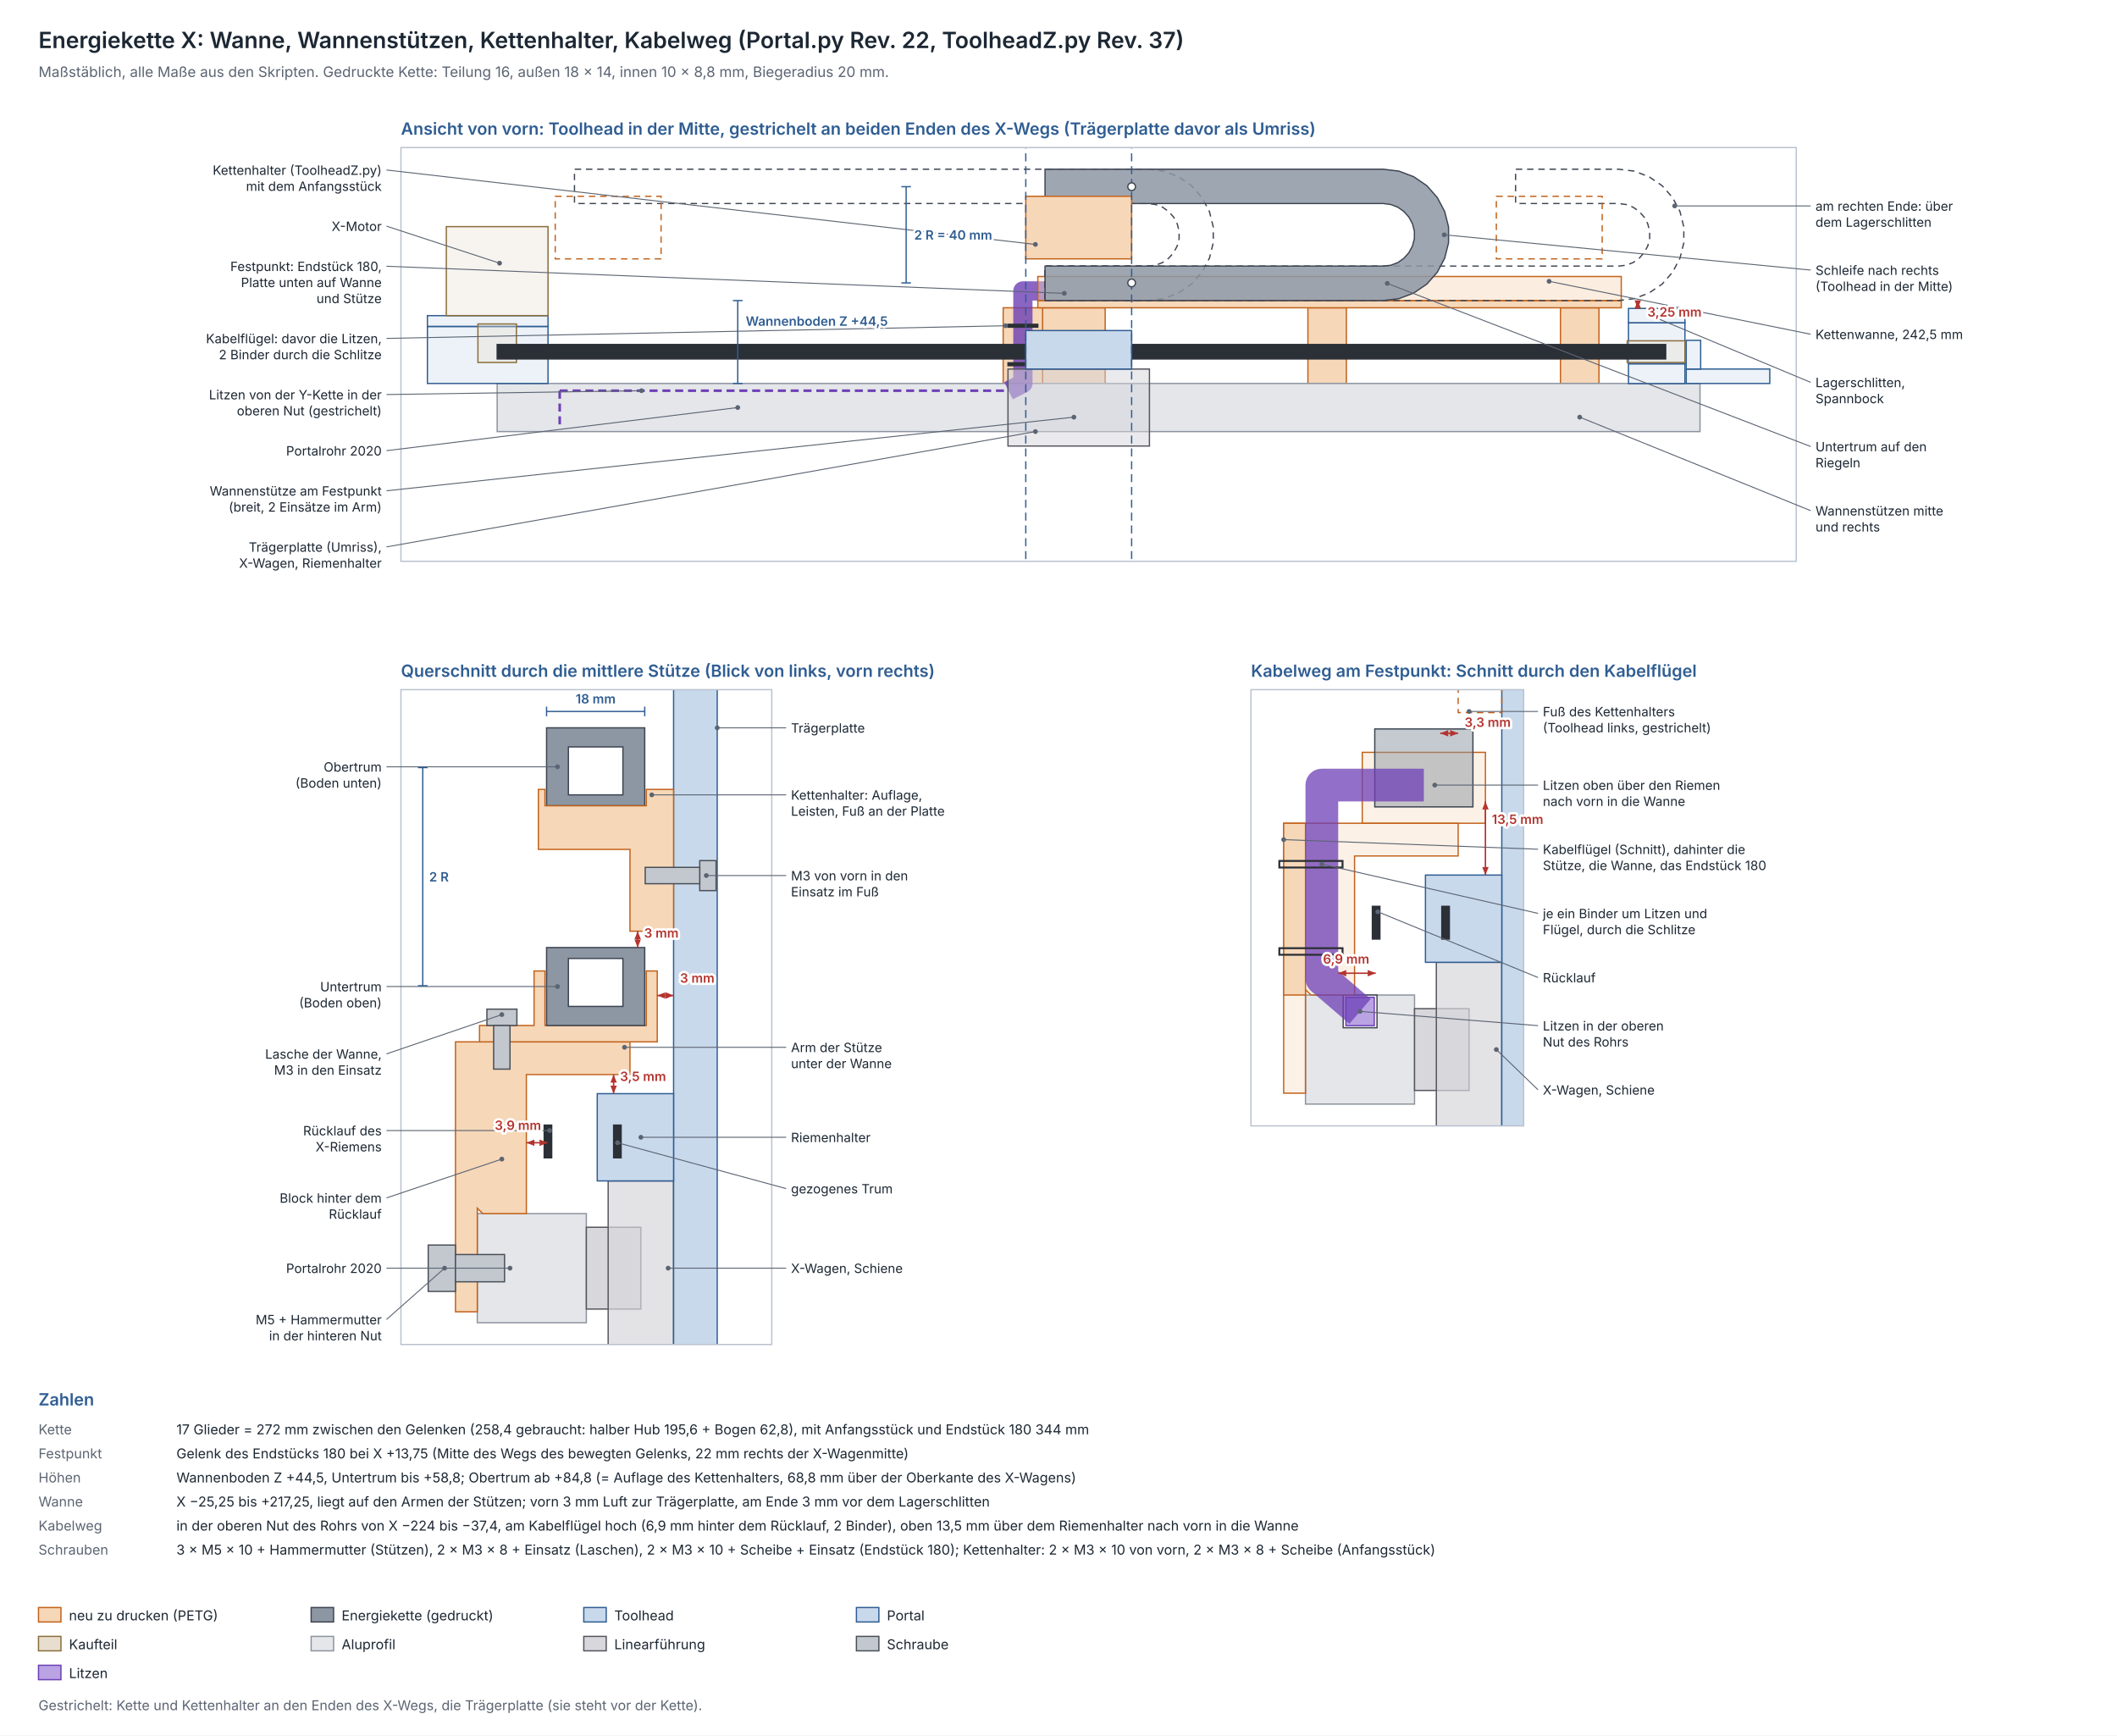
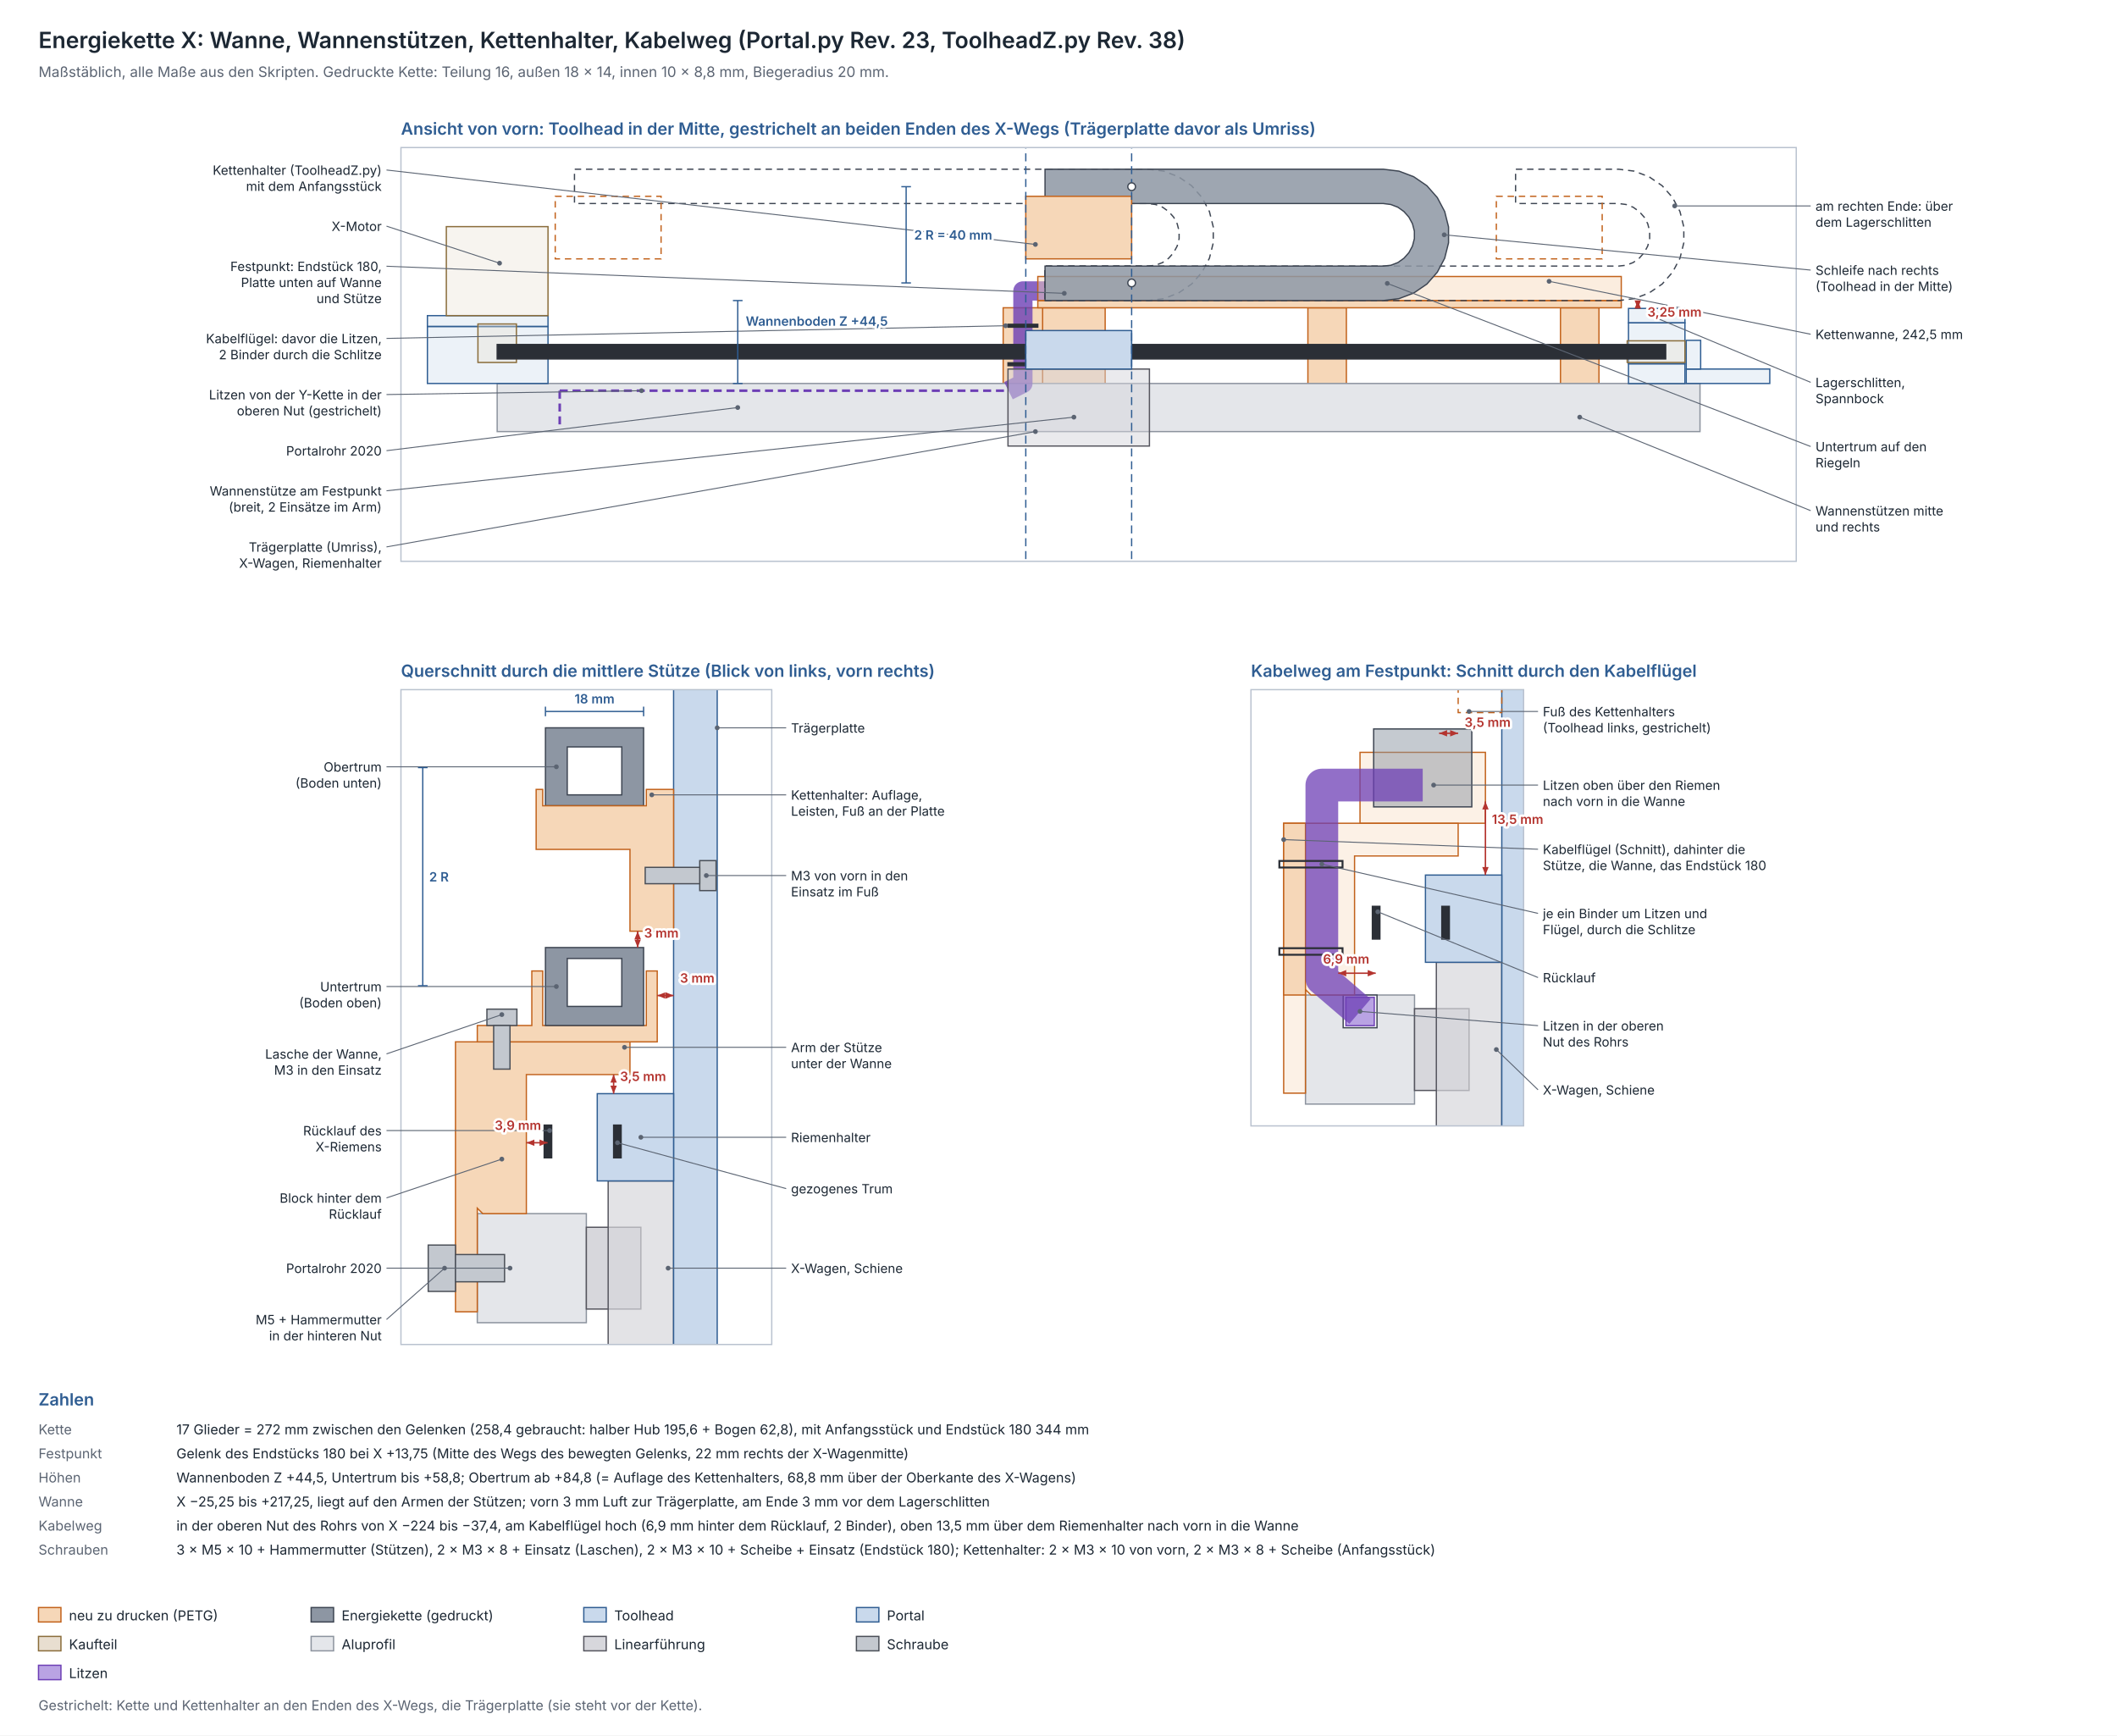
<svg xmlns="http://www.w3.org/2000/svg" width="1320" height="1082" viewBox="0 0 1320 1082" font-family="Inter, Helvetica, Arial, sans-serif">
  <rect width="100%" height="100%" fill="#ffffff" />
-   <text x="24.0" y="30.0" font-size="14" fill="#1c2733" text-anchor="start" font-weight="600">Energiekette X: Wanne, Wannenstützen, Kettenhalter, Kabelweg (Portal.py Rev. 22, ToolheadZ.py Rev. 37)</text>
+   <text x="24.0" y="30.0" font-size="14" fill="#1c2733" text-anchor="start" font-weight="600">Energiekette X: Wanne, Wannenstützen, Kettenhalter, Kabelweg (Portal.py Rev. 23, ToolheadZ.py Rev. 38)</text>
  <text x="24.0" y="48.0" font-size="9" fill="#5b6472" text-anchor="start">Maßstäblich, alle Maße aus den Skripten. Gedruckte Kette: Teilung 16, außen 18 × 14, innen 10 × 8,8 mm, Biegeradius 20 mm.</text>
  <clipPath id="vorn">
    <rect x="250.0" y="92.0" width="870.0" height="258.0" />
  </clipPath>
  <g clip-path="url(#vorn)">
    <rect x="650.1" y="191.9" width="39.0" height="74.2" fill="#f6d7b8" stroke="#c2621b" stroke-width="0.8" />
    <rect x="815.5" y="191.9" width="24.0" height="74.2" fill="#f6d7b8" stroke="#c2621b" stroke-width="0.8" />
    <rect x="973.0" y="191.9" width="24.0" height="74.2" fill="#f6d7b8" stroke="#c2621b" stroke-width="0.8" />
    <rect x="625.5" y="191.9" width="24.6" height="47.2" fill="#f6d7b8" stroke="#c2621b" stroke-width="0.8" />
    <rect x="310.0" y="239.1" width="750.0" height="30.0" fill="#e4e6ea" stroke="#8c939e" stroke-width="0.8" />
    <rect x="266.5" y="203.5" width="75.2" height="35.6" fill="#c9d9ec" stroke="#2f5d92" stroke-width="0.8" fill-opacity="0.35" />
    <rect x="266.5" y="196.8" width="75.2" height="6.8" fill="#c9d9ec" stroke="#2f5d92" stroke-width="0.8" fill-opacity="0.35" />
    <rect x="1051.4" y="230.1" width="52.1" height="9.0" fill="#c9d9ec" stroke="#2f5d92" stroke-width="0.8" fill-opacity="0.35" />
    <rect x="1051.4" y="212.2" width="9.0" height="17.9" fill="#c9d9ec" stroke="#2f5d92" stroke-width="0.8" fill-opacity="0.35" />
    <rect x="1015.4" y="226.8" width="35.2" height="12.4" fill="#c9d9ec" stroke="#2f5d92" stroke-width="0.8" fill-opacity="0.35" />
    <rect x="1015.4" y="201.3" width="35.2" height="25.5" fill="#c9d9ec" stroke="#2f5d92" stroke-width="0.8" fill-opacity="0.35" />
    <rect x="1015.4" y="192.3" width="35.2" height="9.0" fill="#c9d9ec" stroke="#2f5d92" stroke-width="0.8" fill-opacity="0.35" />
    <rect x="278.3" y="141.3" width="63.4" height="55.5" fill="#e8ded0" stroke="#8a6d3b" stroke-width="0.8" fill-opacity="0.35" />
    <rect x="298.0" y="202.0" width="24.0" height="24.0" fill="#e8ded0" stroke="#8a6d3b" stroke-width="0.8" fill-opacity="0.35" />
    <rect x="1014.6" y="212.5" width="36.0" height="13.5" fill="#e8ded0" stroke="#8a6d3b" stroke-width="0.8" fill-opacity="0.35" />
    <line x1="349.0" y1="264.6" x2="349.0" y2="243.6" stroke="#6d3fb5" stroke-width="1.6" stroke-dasharray="5 3" />
    <line x1="349.0" y1="243.6" x2="628.8" y2="243.6" stroke="#6d3fb5" stroke-width="1.6" stroke-dasharray="5 3" />
    <polyline points="628.8,243.6 637.8,239.1 637.8,181.4 651.6,181.4" fill="none" stroke="#6d3fb5" stroke-opacity="0.8" stroke-width="12.0" stroke-linejoin="round" />
    <rect x="628.5" y="226.2" width="18.6" height="1.8" fill="#2b2f36" stroke="#2b2f36" stroke-width="0.8" />
    <rect x="628.5" y="202.2" width="18.6" height="1.8" fill="#2b2f36" stroke="#2b2f36" stroke-width="0.8" />
    <rect x="310.0" y="214.8" width="728.6" height="9.0" fill="#2b2f36" stroke="#2b2f36" stroke-width="0.8" />
    <rect x="647.1" y="187.4" width="363.8" height="4.5" fill="#f6d7b8" stroke="#c2621b" stroke-width="0.8" />
    <rect x="647.1" y="172.4" width="363.8" height="15.0" fill="#f6d7b8" stroke="#c2621b" stroke-width="0.8" fill-opacity="0.45" />
    <polygon points="651.6,187.4 715.8,187.4 725.6,186.2 734.8,182.7 743.0,177.1 749.5,169.7 754.1,161.0 756.5,151.4 756.5,141.5 754.1,131.9 749.5,123.2 743.0,115.8 734.8,110.2 725.6,106.7 715.8,105.5 358.2,105.5 358.2,126.9 715.8,126.9 720.5,127.5 724.9,129.2 728.7,131.9 731.8,135.4 734.0,139.5 735.2,144.1 735.2,148.8 734.0,153.4 731.8,157.5 728.7,161.0 724.9,163.7 720.5,165.4 715.8,165.9 651.6,165.9" fill="none" stroke="#3d4552" stroke-width="0.8" stroke-dasharray="4 3" />
    <rect x="346.2" y="122.4" width="66.0" height="39.0" fill="none" stroke="#c2621b" stroke-width="0.8" stroke-dasharray="4 3" />
    <polygon points="651.6,187.4 1009.2,187.4 1019.0,186.2 1028.2,182.7 1036.4,177.1 1042.9,169.7 1047.5,161.0 1049.9,151.4 1049.9,141.5 1047.5,131.9 1042.9,123.2 1036.4,115.8 1028.2,110.2 1019.0,106.7 1009.2,105.5 945.0,105.5 945.0,126.9 1009.2,126.9 1013.9,127.5 1018.3,129.2 1022.1,131.9 1025.2,135.4 1027.4,139.5 1028.6,144.1 1028.6,148.8 1027.4,153.4 1025.2,157.5 1022.1,161.0 1018.3,163.7 1013.9,165.4 1009.2,165.9 651.6,165.9" fill="none" stroke="#3d4552" stroke-width="0.8" stroke-dasharray="4 3" />
    <rect x="933.0" y="122.4" width="66.0" height="39.0" fill="none" stroke="#c2621b" stroke-width="0.8" stroke-dasharray="4 3" />
    <polygon points="651.6,187.4 862.5,187.4 872.3,186.2 881.5,182.7 889.7,177.1 896.2,169.7 900.8,161.0 903.2,151.4 903.2,141.5 900.8,131.9 896.2,123.2 889.7,115.8 881.5,110.2 872.3,106.7 862.5,105.5 651.6,105.5 651.6,126.9 862.5,126.9 867.2,127.5 871.6,129.2 875.4,131.9 878.5,135.4 880.7,139.5 881.9,144.1 881.9,148.8 880.7,153.4 878.5,157.5 875.4,161.0 871.6,163.7 867.2,165.4 862.5,165.9 651.6,165.9" fill="#8d96a3" stroke="#3d4552" stroke-width="0.8" fill-opacity="0.85" />
    <rect x="639.6" y="122.4" width="66.0" height="39.0" fill="#f6d7b8" stroke="#c2621b" stroke-width="0.8" />
    <rect x="628.5" y="230.1" width="88.2" height="48.0" fill="#d7d7dc" stroke="#55555e" stroke-width="0.8" fill-opacity="0.5" />
    <rect x="639.6" y="206.1" width="66.0" height="24.0" fill="#c9d9ec" stroke="#2f5d92" stroke-width="0.8" />
    <rect x="639.6" y="81.6" width="66.0" height="271.5" fill="none" stroke="#2f5d92" stroke-width="0.8" stroke-dasharray="5 3" />
    <rect x="639.6" y="36.6" width="117.0" height="45.0" fill="none" stroke="#2f5d92" stroke-width="0.8" stroke-dasharray="5 3" />
    <circle cx="705.6" cy="176.4" r="2.4" fill="#ffffff" stroke="#3d4552" stroke-width="0.8" />
    <circle cx="705.6" cy="116.4" r="2.4" fill="#ffffff" stroke="#3d4552" stroke-width="0.8" />
  </g>
  <rect x="250.0" y="92.0" width="870.0" height="258.0" fill="none" stroke="#b9c2cf" stroke-width="0.8" />
  <text x="250.0" y="84.0" font-size="10.5" fill="#2f5d92" text-anchor="start" font-weight="600">Ansicht von vorn: Toolhead in der Mitte, gestrichelt an beiden Enden des X-Wegs (Trägerplatte davor als Umriss)</text>
  <line x1="645.6" y1="152.4" x2="241.0" y2="106.0" stroke="#5b6472" stroke-width="0.6" />
  <circle cx="645.6" cy="152.4" r="1.5" fill="#5b6472" />
  <text x="238.0" y="109.0" font-size="8.0" fill="#1c2733" text-anchor="end" stroke="#ffffff" stroke-width="3" stroke-linejoin="round" paint-order="stroke">Kettenhalter (ToolheadZ.py)</text>
  <text x="238.0" y="119.0" font-size="8.0" fill="#1c2733" text-anchor="end" stroke="#ffffff" stroke-width="3" stroke-linejoin="round" paint-order="stroke">mit dem Anfangsstück</text>
  <line x1="311.5" y1="164.1" x2="241.0" y2="141.0" stroke="#5b6472" stroke-width="0.6" />
  <circle cx="311.5" cy="164.1" r="1.5" fill="#5b6472" />
  <text x="238.0" y="144.0" font-size="8.0" fill="#1c2733" text-anchor="end" stroke="#ffffff" stroke-width="3" stroke-linejoin="round" paint-order="stroke">X-Motor</text>
  <line x1="663.6" y1="182.9" x2="241.0" y2="166.0" stroke="#5b6472" stroke-width="0.6" />
  <circle cx="663.6" cy="182.9" r="1.5" fill="#5b6472" />
  <text x="238.0" y="169.0" font-size="8.0" fill="#1c2733" text-anchor="end" stroke="#ffffff" stroke-width="3" stroke-linejoin="round" paint-order="stroke">Festpunkt: Endstück 180,</text>
  <text x="238.0" y="179.0" font-size="8.0" fill="#1c2733" text-anchor="end" stroke="#ffffff" stroke-width="3" stroke-linejoin="round" paint-order="stroke">Platte unten auf Wanne</text>
  <text x="238.0" y="189.0" font-size="8.0" fill="#1c2733" text-anchor="end" stroke="#ffffff" stroke-width="3" stroke-linejoin="round" paint-order="stroke">und Stütze</text>
  <line x1="627.0" y1="203.1" x2="241.0" y2="211.0" stroke="#5b6472" stroke-width="0.6" />
  <circle cx="627.0" cy="203.1" r="1.5" fill="#5b6472" />
  <text x="238.0" y="214.0" font-size="8.0" fill="#1c2733" text-anchor="end" stroke="#ffffff" stroke-width="3" stroke-linejoin="round" paint-order="stroke">Kabelflügel: davor die Litzen,</text>
  <text x="238.0" y="224.0" font-size="8.0" fill="#1c2733" text-anchor="end" stroke="#ffffff" stroke-width="3" stroke-linejoin="round" paint-order="stroke">2 Binder durch die Schlitze</text>
  <line x1="400.0" y1="243.6" x2="241.0" y2="246.0" stroke="#5b6472" stroke-width="0.6" />
  <circle cx="400.0" cy="243.6" r="1.5" fill="#5b6472" />
  <text x="238.0" y="249.0" font-size="8.0" fill="#1c2733" text-anchor="end" stroke="#ffffff" stroke-width="3" stroke-linejoin="round" paint-order="stroke">Litzen von der Y-Kette in der</text>
  <text x="238.0" y="259.0" font-size="8.0" fill="#1c2733" text-anchor="end" stroke="#ffffff" stroke-width="3" stroke-linejoin="round" paint-order="stroke">oberen Nut (gestrichelt)</text>
  <line x1="460.0" y1="254.1" x2="241.0" y2="281.0" stroke="#5b6472" stroke-width="0.6" />
  <circle cx="460.0" cy="254.1" r="1.5" fill="#5b6472" />
  <text x="238.0" y="284.0" font-size="8.0" fill="#1c2733" text-anchor="end" stroke="#ffffff" stroke-width="3" stroke-linejoin="round" paint-order="stroke">Portalrohr 2020</text>
  <line x1="669.6" y1="260.1" x2="241.0" y2="306.0" stroke="#5b6472" stroke-width="0.6" />
  <circle cx="669.6" cy="260.1" r="1.5" fill="#5b6472" />
  <text x="238.0" y="309.0" font-size="8.0" fill="#1c2733" text-anchor="end" stroke="#ffffff" stroke-width="3" stroke-linejoin="round" paint-order="stroke">Wannenstütze am Festpunkt</text>
  <text x="238.0" y="319.0" font-size="8.0" fill="#1c2733" text-anchor="end" stroke="#ffffff" stroke-width="3" stroke-linejoin="round" paint-order="stroke">(breit, 2 Einsätze im Arm)</text>
  <line x1="645.6" y1="269.1" x2="241.0" y2="341.0" stroke="#5b6472" stroke-width="0.6" />
  <circle cx="645.6" cy="269.1" r="1.5" fill="#5b6472" />
  <text x="238.0" y="344.0" font-size="8.0" fill="#1c2733" text-anchor="end" stroke="#ffffff" stroke-width="3" stroke-linejoin="round" paint-order="stroke">Trägerplatte (Umriss),</text>
  <text x="238.0" y="354.0" font-size="8.0" fill="#1c2733" text-anchor="end" stroke="#ffffff" stroke-width="3" stroke-linejoin="round" paint-order="stroke">X-Wagen, Riemenhalter</text>
  <line x1="1044.2" y1="128.4" x2="1129.0" y2="128.4" stroke="#5b6472" stroke-width="0.6" />
  <circle cx="1044.2" cy="128.4" r="1.5" fill="#5b6472" />
  <text x="1132.0" y="131.4" font-size="8.0" fill="#1c2733" text-anchor="start" stroke="#ffffff" stroke-width="3" stroke-linejoin="round" paint-order="stroke">am rechten Ende: über</text>
  <text x="1132.0" y="141.4" font-size="8.0" fill="#1c2733" text-anchor="start" stroke="#ffffff" stroke-width="3" stroke-linejoin="round" paint-order="stroke">dem Lagerschlitten</text>
  <line x1="900.5" y1="146.4" x2="1129.0" y2="168.4" stroke="#5b6472" stroke-width="0.6" />
  <circle cx="900.5" cy="146.4" r="1.5" fill="#5b6472" />
  <text x="1132.0" y="171.4" font-size="8.0" fill="#1c2733" text-anchor="start" stroke="#ffffff" stroke-width="3" stroke-linejoin="round" paint-order="stroke">Schleife nach rechts</text>
  <text x="1132.0" y="181.4" font-size="8.0" fill="#1c2733" text-anchor="start" stroke="#ffffff" stroke-width="3" stroke-linejoin="round" paint-order="stroke">(Toolhead in der Mitte)</text>
  <line x1="965.9" y1="175.4" x2="1129.0" y2="208.4" stroke="#5b6472" stroke-width="0.6" />
  <circle cx="965.9" cy="175.4" r="1.5" fill="#5b6472" />
  <text x="1132.0" y="211.4" font-size="8.0" fill="#1c2733" text-anchor="start" stroke="#ffffff" stroke-width="3" stroke-linejoin="round" paint-order="stroke">Kettenwanne, 242,5 mm</text>
  <line x1="1030.0" y1="197.1" x2="1129.0" y2="238.4" stroke="#5b6472" stroke-width="0.6" />
  <circle cx="1030.0" cy="197.1" r="1.5" fill="#5b6472" />
  <text x="1132.0" y="241.4" font-size="8.0" fill="#1c2733" text-anchor="start" stroke="#ffffff" stroke-width="3" stroke-linejoin="round" paint-order="stroke">Lagerschlitten,</text>
  <text x="1132.0" y="251.4" font-size="8.0" fill="#1c2733" text-anchor="start" stroke="#ffffff" stroke-width="3" stroke-linejoin="round" paint-order="stroke">Spannbock</text>
  <line x1="865.0" y1="176.7" x2="1129.0" y2="278.4" stroke="#5b6472" stroke-width="0.6" />
  <circle cx="865.0" cy="176.7" r="1.5" fill="#5b6472" />
  <text x="1132.0" y="281.4" font-size="8.0" fill="#1c2733" text-anchor="start" stroke="#ffffff" stroke-width="3" stroke-linejoin="round" paint-order="stroke">Untertrum auf den</text>
  <text x="1132.0" y="291.4" font-size="8.0" fill="#1c2733" text-anchor="start" stroke="#ffffff" stroke-width="3" stroke-linejoin="round" paint-order="stroke">Riegeln</text>
  <line x1="985.0" y1="260.1" x2="1129.0" y2="318.4" stroke="#5b6472" stroke-width="0.6" />
  <circle cx="985.0" cy="260.1" r="1.5" fill="#5b6472" />
  <text x="1132.0" y="321.4" font-size="8.0" fill="#1c2733" text-anchor="start" stroke="#ffffff" stroke-width="3" stroke-linejoin="round" paint-order="stroke">Wannenstützen mitte</text>
  <text x="1132.0" y="331.4" font-size="8.0" fill="#1c2733" text-anchor="start" stroke="#ffffff" stroke-width="3" stroke-linejoin="round" paint-order="stroke">und rechts</text>
  <line x1="460.0" y1="239.1" x2="460.0" y2="187.4" stroke="#2f5d92" stroke-width="0.8" />
  <line x1="457.0" y1="239.1" x2="463.0" y2="239.1" stroke="#2f5d92" stroke-width="0.8" />
  <line x1="457.0" y1="187.4" x2="463.0" y2="187.4" stroke="#2f5d92" stroke-width="0.8" />
  <text x="465.0" y="203.1" font-size="8.0" fill="#2f5d92" text-anchor="start" font-weight="600" stroke="#ffffff" stroke-width="3" stroke-linejoin="round" paint-order="stroke">Wannenboden Z +44,5</text>
  <line x1="565.0" y1="176.4" x2="565.0" y2="116.4" stroke="#2f5d92" stroke-width="0.8" />
  <line x1="562.0" y1="176.4" x2="568.0" y2="176.4" stroke="#2f5d92" stroke-width="0.8" />
  <line x1="562.0" y1="116.4" x2="568.0" y2="116.4" stroke="#2f5d92" stroke-width="0.8" />
  <text x="570.0" y="149.4" font-size="8.0" fill="#2f5d92" text-anchor="start" font-weight="600" stroke="#ffffff" stroke-width="3" stroke-linejoin="round" paint-order="stroke">2 R = 40 mm</text>
  <line x1="1021.2" y1="192.3" x2="1021.2" y2="187.4" stroke="#b4342f" stroke-width="0.9" />
  <polygon points="1021.2,192.3 1019.2,187.3 1023.2,187.3" fill="#b4342f" />
  <polygon points="1021.2,187.4 1023.2,192.4 1019.2,192.4" fill="#b4342f" />
  <text x="1027.2" y="197.4" font-size="8.0" fill="#b4342f" text-anchor="start" font-weight="600" stroke="#ffffff" stroke-width="3" stroke-linejoin="round" paint-order="stroke">3,25 mm</text>
  <clipPath id="quer">
    <rect x="250.0" y="430.0" width="231.2" height="408.3" />
  </clipPath>
  <g clip-path="url(#quer)">
    <rect x="297.6" y="756.7" width="68.0" height="68.0" fill="#e4e6ea" stroke="#8c939e" stroke-width="0.8" />
    <rect x="365.6" y="765.2" width="34.0" height="51.0" fill="#d7d7dc" stroke="#55555e" stroke-width="0.8" />
    <rect x="379.2" y="736.3" width="40.8" height="108.8" fill="#d7d7dc" stroke="#55555e" stroke-width="0.8" fill-opacity="0.7" />
    <rect x="420.0" y="413.0" width="27.2" height="442.3" fill="#c9d9ec" stroke="#2f5d92" stroke-width="0.8" />
    <rect x="372.4" y="681.9" width="47.6" height="54.4" fill="#c9d9ec" stroke="#2f5d92" stroke-width="0.8" />
    <rect x="382.6" y="701.5" width="4.7" height="20.4" fill="#2b2f36" stroke="#2b2f36" stroke-width="0.8" />
    <rect x="339.3" y="701.5" width="4.7" height="20.4" fill="#2b2f36" stroke="#2b2f36" stroke-width="0.8" />
    <polygon points="284.0,817.9 297.6,817.9 297.6,753.3 301.0,756.7 328.2,756.7 328.2,670.0 392.8,670.0 392.8,649.6 284.0,649.6" fill="#f6d7b8" stroke="#c2621b" stroke-width="0.8" />
-     <polygon points="299.0,649.6 409.8,649.6 409.8,605.4 403.0,605.4 403.0,639.4 339.8,639.4 339.8,605.4 333.0,605.4 333.0,639.4 299.0,639.4" fill="#f6d7b8" stroke="#c2621b" stroke-width="0.8" />
-     <rect x="340.8" y="590.8" width="61.2" height="48.6" fill="#8d96a3" stroke="#3d4552" stroke-width="0.8" />
-     <rect x="354.4" y="597.6" width="34.0" height="29.9" fill="#ffffff" stroke="#3d4552" stroke-width="0.8" />
-     <rect x="340.8" y="453.8" width="61.2" height="48.6" fill="#8d96a3" stroke="#3d4552" stroke-width="0.8" />
-     <rect x="354.4" y="465.7" width="34.0" height="29.9" fill="#ffffff" stroke="#3d4552" stroke-width="0.8" />
-     <polygon points="420.0,580.6 420.0,492.2 403.0,492.2 403.0,502.4 339.8,502.4 339.8,492.2 335.7,492.2 335.7,529.6 392.8,529.6 392.8,580.6" fill="#f6d7b8" stroke="#c2621b" stroke-width="0.8" />
+     <polygon points="297.6,649.6 409.8,649.6 409.8,605.4 403.0,605.4 403.0,639.4 338.4,639.4 338.4,605.4 331.6,605.4 331.6,639.4 297.6,639.4" fill="#f6d7b8" stroke="#c2621b" stroke-width="0.8" />
+     <rect x="340.1" y="590.8" width="61.2" height="48.6" fill="#8d96a3" stroke="#3d4552" stroke-width="0.8" />
+     <rect x="353.7" y="597.6" width="34.0" height="29.9" fill="#ffffff" stroke="#3d4552" stroke-width="0.8" />
+     <rect x="340.1" y="453.8" width="61.2" height="48.6" fill="#8d96a3" stroke="#3d4552" stroke-width="0.8" />
+     <rect x="353.7" y="465.7" width="34.0" height="29.9" fill="#ffffff" stroke="#3d4552" stroke-width="0.8" />
+     <polygon points="420.0,580.6 420.0,492.2 403.0,492.2 403.0,502.4 338.4,502.4 338.4,492.2 334.3,492.2 334.3,529.6 392.8,529.6 392.8,580.6" fill="#f6d7b8" stroke="#c2621b" stroke-width="0.8" />
    <rect x="267.0" y="776.3" width="17.0" height="28.9" fill="#c3c8cf" stroke="#4a4f57" stroke-width="0.8" />
    <rect x="284.0" y="782.2" width="30.6" height="17.0" fill="#c3c8cf" stroke="#4a4f57" stroke-width="0.8" />
    <rect x="303.6" y="629.2" width="18.7" height="10.2" fill="#c3c8cf" stroke="#4a4f57" stroke-width="0.8" />
    <rect x="307.8" y="639.4" width="10.2" height="27.2" fill="#c3c8cf" stroke="#4a4f57" stroke-width="0.8" />
    <rect x="436.3" y="536.6" width="10.2" height="18.7" fill="#c3c8cf" stroke="#4a4f57" stroke-width="0.8" />
    <rect x="402.3" y="540.8" width="34.0" height="10.2" fill="#c3c8cf" stroke="#4a4f57" stroke-width="0.8" />
  </g>
  <rect x="250.0" y="430.0" width="231.2" height="408.3" fill="none" stroke="#b9c2cf" stroke-width="0.8" />
  <text x="250.0" y="422.0" font-size="10.5" fill="#2f5d92" text-anchor="start" font-weight="600">Querschnitt durch die mittlere Stütze (Blick von links, vorn rechts)</text>
-   <line x1="347.6" y1="478.1" x2="241.0" y2="478.1" stroke="#5b6472" stroke-width="0.6" />
-   <circle cx="347.6" cy="478.1" r="1.5" fill="#5b6472" />
+   <line x1="346.9" y1="478.1" x2="241.0" y2="478.1" stroke="#5b6472" stroke-width="0.6" />
+   <circle cx="346.9" cy="478.1" r="1.5" fill="#5b6472" />
  <text x="238.0" y="481.1" font-size="8.0" fill="#1c2733" text-anchor="end" stroke="#ffffff" stroke-width="3" stroke-linejoin="round" paint-order="stroke">Obertrum</text>
  <text x="238.0" y="491.1" font-size="8.0" fill="#1c2733" text-anchor="end" stroke="#ffffff" stroke-width="3" stroke-linejoin="round" paint-order="stroke">(Boden unten)</text>
-   <line x1="347.6" y1="615.1" x2="241.0" y2="615.1" stroke="#5b6472" stroke-width="0.6" />
-   <circle cx="347.6" cy="615.1" r="1.5" fill="#5b6472" />
+   <line x1="346.9" y1="615.1" x2="241.0" y2="615.1" stroke="#5b6472" stroke-width="0.6" />
+   <circle cx="346.9" cy="615.1" r="1.5" fill="#5b6472" />
  <text x="238.0" y="618.1" font-size="8.0" fill="#1c2733" text-anchor="end" stroke="#ffffff" stroke-width="3" stroke-linejoin="round" paint-order="stroke">Untertrum</text>
  <text x="238.0" y="628.1" font-size="8.0" fill="#1c2733" text-anchor="end" stroke="#ffffff" stroke-width="3" stroke-linejoin="round" paint-order="stroke">(Boden oben)</text>
  <line x1="312.9" y1="632.6" x2="241.0" y2="657.1" stroke="#5b6472" stroke-width="0.6" />
  <circle cx="312.9" cy="632.6" r="1.5" fill="#5b6472" />
  <text x="238.0" y="660.1" font-size="8.0" fill="#1c2733" text-anchor="end" stroke="#ffffff" stroke-width="3" stroke-linejoin="round" paint-order="stroke">Lasche der Wanne,</text>
  <text x="238.0" y="670.1" font-size="8.0" fill="#1c2733" text-anchor="end" stroke="#ffffff" stroke-width="3" stroke-linejoin="round" paint-order="stroke">M3 in den Einsatz</text>
  <line x1="342.7" y1="704.9" x2="241.0" y2="704.9" stroke="#5b6472" stroke-width="0.6" />
  <circle cx="342.7" cy="704.9" r="1.5" fill="#5b6472" />
  <text x="238.0" y="707.9" font-size="8.0" fill="#1c2733" text-anchor="end" stroke="#ffffff" stroke-width="3" stroke-linejoin="round" paint-order="stroke">Rücklauf des</text>
  <text x="238.0" y="717.9" font-size="8.0" fill="#1c2733" text-anchor="end" stroke="#ffffff" stroke-width="3" stroke-linejoin="round" paint-order="stroke">X-Riemens</text>
  <line x1="312.9" y1="722.7" x2="241.0" y2="746.9" stroke="#5b6472" stroke-width="0.6" />
  <circle cx="312.9" cy="722.7" r="1.5" fill="#5b6472" />
  <text x="238.0" y="749.9" font-size="8.0" fill="#1c2733" text-anchor="end" stroke="#ffffff" stroke-width="3" stroke-linejoin="round" paint-order="stroke">Block hinter dem</text>
  <text x="238.0" y="759.9" font-size="8.0" fill="#1c2733" text-anchor="end" stroke="#ffffff" stroke-width="3" stroke-linejoin="round" paint-order="stroke">Rücklauf</text>
  <line x1="318.0" y1="790.7" x2="241.0" y2="790.7" stroke="#5b6472" stroke-width="0.6" />
  <circle cx="318.0" cy="790.7" r="1.5" fill="#5b6472" />
  <text x="238.0" y="793.7" font-size="8.0" fill="#1c2733" text-anchor="end" stroke="#ffffff" stroke-width="3" stroke-linejoin="round" paint-order="stroke">Portalrohr 2020</text>
  <line x1="277.2" y1="790.7" x2="241.0" y2="822.7" stroke="#5b6472" stroke-width="0.6" />
  <circle cx="277.2" cy="790.7" r="1.5" fill="#5b6472" />
  <text x="238.0" y="825.7" font-size="8.0" fill="#1c2733" text-anchor="end" stroke="#ffffff" stroke-width="3" stroke-linejoin="round" paint-order="stroke">M5 + Hammermutter</text>
  <text x="238.0" y="835.7" font-size="8.0" fill="#1c2733" text-anchor="end" stroke="#ffffff" stroke-width="3" stroke-linejoin="round" paint-order="stroke">in der hinteren Nut</text>
  <line x1="447.2" y1="453.8" x2="490.2" y2="453.8" stroke="#5b6472" stroke-width="0.6" />
  <circle cx="447.2" cy="453.8" r="1.5" fill="#5b6472" />
  <text x="493.2" y="456.8" font-size="8.0" fill="#1c2733" text-anchor="start" stroke="#ffffff" stroke-width="3" stroke-linejoin="round" paint-order="stroke">Trägerplatte</text>
  <line x1="406.4" y1="495.6" x2="490.2" y2="495.6" stroke="#5b6472" stroke-width="0.6" />
  <circle cx="406.4" cy="495.6" r="1.5" fill="#5b6472" />
  <text x="493.2" y="498.6" font-size="8.0" fill="#1c2733" text-anchor="start" stroke="#ffffff" stroke-width="3" stroke-linejoin="round" paint-order="stroke">Kettenhalter: Auflage,</text>
  <text x="493.2" y="508.6" font-size="8.0" fill="#1c2733" text-anchor="start" stroke="#ffffff" stroke-width="3" stroke-linejoin="round" paint-order="stroke">Leisten, Fuß an der Platte</text>
  <line x1="440.4" y1="545.9" x2="490.2" y2="545.9" stroke="#5b6472" stroke-width="0.6" />
  <circle cx="440.4" cy="545.9" r="1.5" fill="#5b6472" />
  <text x="493.2" y="548.9" font-size="8.0" fill="#1c2733" text-anchor="start" stroke="#ffffff" stroke-width="3" stroke-linejoin="round" paint-order="stroke">M3 von vorn in den</text>
  <text x="493.2" y="558.9" font-size="8.0" fill="#1c2733" text-anchor="start" stroke="#ffffff" stroke-width="3" stroke-linejoin="round" paint-order="stroke">Einsatz im Fuß</text>
  <line x1="389.4" y1="653.0" x2="490.2" y2="653.0" stroke="#5b6472" stroke-width="0.6" />
  <circle cx="389.4" cy="653.0" r="1.5" fill="#5b6472" />
  <text x="493.2" y="656.0" font-size="8.0" fill="#1c2733" text-anchor="start" stroke="#ffffff" stroke-width="3" stroke-linejoin="round" paint-order="stroke">Arm der Stütze</text>
  <text x="493.2" y="666.0" font-size="8.0" fill="#1c2733" text-anchor="start" stroke="#ffffff" stroke-width="3" stroke-linejoin="round" paint-order="stroke">unter der Wanne</text>
  <line x1="399.6" y1="709.1" x2="490.2" y2="709.1" stroke="#5b6472" stroke-width="0.6" />
  <circle cx="399.6" cy="709.1" r="1.5" fill="#5b6472" />
  <text x="493.2" y="712.1" font-size="8.0" fill="#1c2733" text-anchor="start" stroke="#ffffff" stroke-width="3" stroke-linejoin="round" paint-order="stroke">Riemenhalter</text>
  <line x1="385.0" y1="712.5" x2="490.2" y2="741.1" stroke="#5b6472" stroke-width="0.6" />
  <circle cx="385.0" cy="712.5" r="1.5" fill="#5b6472" />
  <text x="493.2" y="744.1" font-size="8.0" fill="#1c2733" text-anchor="start" stroke="#ffffff" stroke-width="3" stroke-linejoin="round" paint-order="stroke">gezogenes Trum</text>
  <line x1="416.6" y1="790.7" x2="490.2" y2="790.7" stroke="#5b6472" stroke-width="0.6" />
  <circle cx="416.6" cy="790.7" r="1.5" fill="#5b6472" />
  <text x="493.2" y="793.7" font-size="8.0" fill="#1c2733" text-anchor="start" stroke="#ffffff" stroke-width="3" stroke-linejoin="round" paint-order="stroke">X-Wagen, Schiene</text>
  <line x1="409.8" y1="620.7" x2="420.0" y2="620.7" stroke="#b4342f" stroke-width="0.9" />
  <polygon points="409.8,620.7 414.8,618.7 414.8,622.7" fill="#b4342f" />
  <polygon points="420.0,620.7 415.0,622.7 415.0,618.7" fill="#b4342f" />
  <text x="424.0" y="612.7" font-size="8.0" fill="#b4342f" text-anchor="start" font-weight="600" stroke="#ffffff" stroke-width="3" stroke-linejoin="round" paint-order="stroke">3 mm</text>
  <line x1="382.6" y1="681.9" x2="382.6" y2="670.0" stroke="#b4342f" stroke-width="0.9" />
  <polygon points="382.6,681.9 380.6,676.9 384.6,676.9" fill="#b4342f" />
  <polygon points="382.6,670.0 384.6,675.0 380.6,675.0" fill="#b4342f" />
  <text x="386.6" y="674.0" font-size="8.0" fill="#b4342f" text-anchor="start" font-weight="600" stroke="#ffffff" stroke-width="3" stroke-linejoin="round" paint-order="stroke">3,5 mm</text>
  <line x1="328.2" y1="712.5" x2="341.4" y2="712.5" stroke="#b4342f" stroke-width="0.9" />
  <polygon points="328.2,712.5 333.2,710.5 333.2,714.5" fill="#b4342f" />
  <polygon points="341.4,712.5 336.4,714.5 336.4,710.5" fill="#b4342f" />
  <text x="337.4" y="704.5" font-size="8.0" fill="#b4342f" text-anchor="end" font-weight="600" stroke="#ffffff" stroke-width="3" stroke-linejoin="round" paint-order="stroke">3,9 mm</text>
  <line x1="397.6" y1="590.8" x2="397.6" y2="580.6" stroke="#b4342f" stroke-width="0.9" />
  <polygon points="397.6,590.8 395.6,585.8 399.6,585.8" fill="#b4342f" />
  <polygon points="397.6,580.6 399.6,585.6 395.6,585.6" fill="#b4342f" />
  <text x="401.6" y="584.6" font-size="8.0" fill="#b4342f" text-anchor="start" font-weight="600" stroke="#ffffff" stroke-width="3" stroke-linejoin="round" paint-order="stroke">3 mm</text>
  <line x1="263.6" y1="614.6" x2="263.6" y2="478.6" stroke="#2f5d92" stroke-width="0.8" />
  <line x1="260.6" y1="614.6" x2="266.6" y2="614.6" stroke="#2f5d92" stroke-width="0.8" />
  <line x1="260.6" y1="478.6" x2="266.6" y2="478.6" stroke="#2f5d92" stroke-width="0.8" />
  <text x="267.6" y="549.6" font-size="8.0" fill="#2f5d92" text-anchor="start" font-weight="600" stroke="#ffffff" stroke-width="3" stroke-linejoin="round" paint-order="stroke">2 R</text>
-   <line x1="340.8" y1="443.6" x2="402.0" y2="443.6" stroke="#2f5d92" stroke-width="0.8" />
-   <line x1="340.8" y1="440.6" x2="340.8" y2="446.6" stroke="#2f5d92" stroke-width="0.8" />
-   <line x1="402.0" y1="440.6" x2="402.0" y2="446.6" stroke="#2f5d92" stroke-width="0.8" />
-   <text x="371.4" y="438.6" font-size="8.0" fill="#2f5d92" text-anchor="middle" font-weight="600" stroke="#ffffff" stroke-width="3" stroke-linejoin="round" paint-order="stroke">18 mm</text>
+   <line x1="340.1" y1="443.6" x2="401.3" y2="443.6" stroke="#2f5d92" stroke-width="0.8" />
+   <line x1="340.1" y1="440.6" x2="340.1" y2="446.6" stroke="#2f5d92" stroke-width="0.8" />
+   <line x1="401.3" y1="440.6" x2="401.3" y2="446.6" stroke="#2f5d92" stroke-width="0.8" />
+   <text x="370.7" y="438.6" font-size="8.0" fill="#2f5d92" text-anchor="middle" font-weight="600" stroke="#ffffff" stroke-width="3" stroke-linejoin="round" paint-order="stroke">18 mm</text>
  <clipPath id="fluegel">
    <rect x="780.0" y="430.0" width="170.0" height="272.0" />
  </clipPath>
  <g clip-path="url(#fluegel)">
    <rect x="814.0" y="620.4" width="68.0" height="68.0" fill="#e4e6ea" stroke="#8c939e" stroke-width="0.8" />
    <rect x="882.0" y="628.9" width="34.0" height="51.0" fill="#d7d7dc" stroke="#55555e" stroke-width="0.8" />
    <rect x="895.6" y="600.0" width="40.8" height="108.8" fill="#d7d7dc" stroke="#55555e" stroke-width="0.8" fill-opacity="0.7" />
    <rect x="936.4" y="413.0" width="27.2" height="306.0" fill="#c9d9ec" stroke="#2f5d92" stroke-width="0.8" />
    <rect x="888.8" y="545.6" width="47.6" height="54.4" fill="#c9d9ec" stroke="#2f5d92" stroke-width="0.8" />
    <rect x="899.0" y="565.1" width="4.7" height="20.4" fill="#2b2f36" stroke="#2b2f36" stroke-width="0.8" />
    <rect x="855.7" y="565.1" width="4.7" height="20.4" fill="#2b2f36" stroke="#2b2f36" stroke-width="0.8" />
    <rect x="837.5" y="620.4" width="21.1" height="20.4" fill="#ffffff" stroke="#3d4552" stroke-width="0.8" />
    <polygon points="800.4,681.6 814.0,681.6 814.0,617.0 817.4,620.4 844.6,620.4 844.6,533.7 909.2,533.7 909.2,513.3 800.4,513.3" fill="#f6d7b8" stroke="#c2621b" stroke-width="0.8" fill-opacity="0.35" />
-     <rect x="849.4" y="469.1" width="76.8" height="44.2" fill="#f6d7b8" stroke="#c2621b" stroke-width="0.8" fill-opacity="0.35" />
-     <rect x="857.2" y="454.5" width="61.2" height="48.6" fill="#8d96a3" stroke="#3d4552" stroke-width="0.8" fill-opacity="0.5" />
+     <rect x="848.0" y="469.1" width="78.2" height="44.2" fill="#f6d7b8" stroke="#c2621b" stroke-width="0.8" fill-opacity="0.35" />
+     <rect x="856.5" y="454.5" width="61.2" height="48.6" fill="#8d96a3" stroke="#3d4552" stroke-width="0.8" fill-opacity="0.5" />
    <rect x="800.4" y="513.3" width="13.6" height="107.1" fill="#f6d7b8" stroke="#c2621b" stroke-width="0.8" />
    <rect x="839.2" y="621.8" width="17.7" height="17.7" fill="#b9a3e3" stroke="#6d3fb5" stroke-width="0.8" />
-     <polyline points="848.0,630.6 824.2,610.2 824.2,489.5 887.8,489.5" fill="none" stroke="#6d3fb5" stroke-opacity="0.75" stroke-width="20.4" stroke-linejoin="round" />
+     <polyline points="848.0,630.6 824.2,610.2 824.2,489.5 887.1,489.5" fill="none" stroke="#6d3fb5" stroke-opacity="0.75" stroke-width="20.4" stroke-linejoin="round" />
    <rect x="797.7" y="591.2" width="39.4" height="4.1" fill="none" stroke="#2b2f36" stroke-width="1.2" />
    <rect x="797.7" y="536.8" width="39.4" height="4.1" fill="none" stroke="#2b2f36" stroke-width="1.2" />
    <rect x="909.2" y="413.0" width="27.2" height="31.3" fill="none" stroke="#c2621b" stroke-width="0.8" stroke-dasharray="4 3" />
  </g>
  <rect x="780.0" y="430.0" width="170.0" height="272.0" fill="none" stroke="#b9c2cf" stroke-width="0.8" />
  <text x="780.0" y="422.0" font-size="10.5" fill="#2f5d92" text-anchor="start" font-weight="600">Kabelweg am Festpunkt: Schnitt durch den Kabelflügel</text>
  <line x1="916.0" y1="443.6" x2="959.0" y2="443.6" stroke="#5b6472" stroke-width="0.6" />
  <circle cx="916.0" cy="443.6" r="1.5" fill="#5b6472" />
  <text x="962.0" y="446.6" font-size="8.0" fill="#1c2733" text-anchor="start" stroke="#ffffff" stroke-width="3" stroke-linejoin="round" paint-order="stroke">Fuß des Kettenhalters</text>
  <text x="962.0" y="456.6" font-size="8.0" fill="#1c2733" text-anchor="start" stroke="#ffffff" stroke-width="3" stroke-linejoin="round" paint-order="stroke">(Toolhead links, gestrichelt)</text>
-   <line x1="894.6" y1="489.5" x2="959.0" y2="489.5" stroke="#5b6472" stroke-width="0.6" />
-   <circle cx="894.6" cy="489.5" r="1.5" fill="#5b6472" />
+   <line x1="893.9" y1="489.5" x2="959.0" y2="489.5" stroke="#5b6472" stroke-width="0.6" />
+   <circle cx="893.9" cy="489.5" r="1.5" fill="#5b6472" />
  <text x="962.0" y="492.5" font-size="8.0" fill="#1c2733" text-anchor="start" stroke="#ffffff" stroke-width="3" stroke-linejoin="round" paint-order="stroke">Litzen oben über den Riemen</text>
  <text x="962.0" y="502.5" font-size="8.0" fill="#1c2733" text-anchor="start" stroke="#ffffff" stroke-width="3" stroke-linejoin="round" paint-order="stroke">nach vorn in die Wanne</text>
  <line x1="800.4" y1="523.5" x2="959.0" y2="529.5" stroke="#5b6472" stroke-width="0.6" />
  <circle cx="800.4" cy="523.5" r="1.5" fill="#5b6472" />
  <text x="962.0" y="532.5" font-size="8.0" fill="#1c2733" text-anchor="start" stroke="#ffffff" stroke-width="3" stroke-linejoin="round" paint-order="stroke">Kabelflügel (Schnitt), dahinter die</text>
  <text x="962.0" y="542.5" font-size="8.0" fill="#1c2733" text-anchor="start" stroke="#ffffff" stroke-width="3" stroke-linejoin="round" paint-order="stroke">Stütze, die Wanne, das Endstück 180</text>
  <line x1="824.2" y1="538.8" x2="959.0" y2="569.5" stroke="#5b6472" stroke-width="0.6" />
  <circle cx="824.2" cy="538.8" r="1.5" fill="#5b6472" />
  <text x="962.0" y="572.5" font-size="8.0" fill="#1c2733" text-anchor="start" stroke="#ffffff" stroke-width="3" stroke-linejoin="round" paint-order="stroke">je ein Binder um Litzen und</text>
  <text x="962.0" y="582.5" font-size="8.0" fill="#1c2733" text-anchor="start" stroke="#ffffff" stroke-width="3" stroke-linejoin="round" paint-order="stroke">Flügel, durch die Schlitze</text>
  <line x1="859.1" y1="568.5" x2="959.0" y2="609.5" stroke="#5b6472" stroke-width="0.6" />
  <circle cx="859.1" cy="568.5" r="1.5" fill="#5b6472" />
  <text x="962.0" y="612.5" font-size="8.0" fill="#1c2733" text-anchor="start" stroke="#ffffff" stroke-width="3" stroke-linejoin="round" paint-order="stroke">Rücklauf</text>
  <line x1="848.0" y1="630.6" x2="959.0" y2="639.5" stroke="#5b6472" stroke-width="0.6" />
  <circle cx="848.0" cy="630.6" r="1.5" fill="#5b6472" />
  <text x="962.0" y="642.5" font-size="8.0" fill="#1c2733" text-anchor="start" stroke="#ffffff" stroke-width="3" stroke-linejoin="round" paint-order="stroke">Litzen in der oberen</text>
  <text x="962.0" y="652.5" font-size="8.0" fill="#1c2733" text-anchor="start" stroke="#ffffff" stroke-width="3" stroke-linejoin="round" paint-order="stroke">Nut des Rohrs</text>
  <line x1="933.0" y1="654.4" x2="959.0" y2="679.5" stroke="#5b6472" stroke-width="0.6" />
  <circle cx="933.0" cy="654.4" r="1.5" fill="#5b6472" />
  <text x="962.0" y="682.5" font-size="8.0" fill="#1c2733" text-anchor="start" stroke="#ffffff" stroke-width="3" stroke-linejoin="round" paint-order="stroke">X-Wagen, Schiene</text>
  <line x1="834.4" y1="606.8" x2="857.8" y2="606.8" stroke="#b4342f" stroke-width="0.9" />
  <polygon points="834.4,606.8 839.4,604.8 839.4,608.8" fill="#b4342f" />
  <polygon points="857.8,606.8 852.8,608.8 852.8,604.8" fill="#b4342f" />
  <text x="853.8" y="600.8" font-size="8.0" fill="#b4342f" text-anchor="end" font-weight="600" stroke="#ffffff" stroke-width="3" stroke-linejoin="round" paint-order="stroke">6,9 mm</text>
  <line x1="926.2" y1="545.6" x2="926.2" y2="499.7" stroke="#b4342f" stroke-width="0.9" />
  <polygon points="926.2,545.6 924.2,540.6 928.2,540.6" fill="#b4342f" />
  <polygon points="926.2,499.7 928.2,504.7 924.2,504.7" fill="#b4342f" />
  <text x="930.2" y="513.7" font-size="8.0" fill="#b4342f" text-anchor="start" font-weight="600" stroke="#ffffff" stroke-width="3" stroke-linejoin="round" paint-order="stroke">13,5 mm</text>
-   <line x1="898.0" y1="457.2" x2="909.2" y2="457.2" stroke="#b4342f" stroke-width="0.9" />
-   <polygon points="898.0,457.2 903.0,455.2 903.0,459.2" fill="#b4342f" />
+   <line x1="897.3" y1="457.2" x2="909.2" y2="457.2" stroke="#b4342f" stroke-width="0.9" />
+   <polygon points="897.3,457.2 902.3,455.2 902.3,459.2" fill="#b4342f" />
  <polygon points="909.2,457.2 904.2,459.2 904.2,455.2" fill="#b4342f" />
-   <text x="913.2" y="453.2" font-size="8.0" fill="#b4342f" text-anchor="start" font-weight="600" stroke="#ffffff" stroke-width="3" stroke-linejoin="round" paint-order="stroke">3,3 mm</text>
+   <text x="913.2" y="453.2" font-size="8.0" fill="#b4342f" text-anchor="start" font-weight="600" stroke="#ffffff" stroke-width="3" stroke-linejoin="round" paint-order="stroke">3,5 mm</text>
  <text x="24.0" y="876.3" font-size="10.5" fill="#2f5d92" text-anchor="start" font-weight="600">Zahlen</text>
  <text x="24.0" y="894.3" font-size="8.5" fill="#5b6472" text-anchor="start">Kette</text>
  <text x="110.0" y="894.3" font-size="8.5" fill="#1c2733" text-anchor="start">17 Glieder = 272 mm zwischen den Gelenken (258,4 gebraucht: halber Hub 195,6 + Bogen 62,8), mit Anfangsstück und Endstück 180 344 mm</text>
  <text x="24.0" y="909.3" font-size="8.5" fill="#5b6472" text-anchor="start">Festpunkt</text>
  <text x="110.0" y="909.3" font-size="8.5" fill="#1c2733" text-anchor="start">Gelenk des Endstücks 180 bei X +13,75 (Mitte des Wegs des bewegten Gelenks, 22 mm rechts der X-Wagenmitte)</text>
  <text x="24.0" y="924.3" font-size="8.5" fill="#5b6472" text-anchor="start">Höhen</text>
  <text x="110.0" y="924.3" font-size="8.5" fill="#1c2733" text-anchor="start">Wannenboden Z +44,5, Untertrum bis +58,8; Obertrum ab +84,8 (= Auflage des Kettenhalters, 68,8 mm über der Oberkante des X-Wagens)</text>
  <text x="24.0" y="939.3" font-size="8.5" fill="#5b6472" text-anchor="start">Wanne</text>
  <text x="110.0" y="939.3" font-size="8.5" fill="#1c2733" text-anchor="start">X −25,25 bis +217,25, liegt auf den Armen der Stützen; vorn 3 mm Luft zur Trägerplatte, am Ende 3 mm vor dem Lagerschlitten</text>
  <text x="24.0" y="954.3" font-size="8.5" fill="#5b6472" text-anchor="start">Kabelweg</text>
  <text x="110.0" y="954.3" font-size="8.5" fill="#1c2733" text-anchor="start">in der oberen Nut des Rohrs von X −224 bis −37,4, am Kabelflügel hoch (6,9 mm hinter dem Rücklauf, 2 Binder), oben 13,5 mm über dem Riemenhalter nach vorn in die Wanne</text>
  <text x="24.0" y="969.3" font-size="8.5" fill="#5b6472" text-anchor="start">Schrauben</text>
  <text x="110.0" y="969.3" font-size="8.5" fill="#1c2733" text-anchor="start">3 × M5 × 10 + Hammermutter (Stützen), 2 × M3 × 8 + Einsatz (Laschen), 2 × M3 × 10 + Scheibe + Einsatz (Endstück 180); Kettenhalter: 2 × M3 × 10 von vorn, 2 × M3 × 8 + Scheibe (Anfangsstück)</text>
  <rect x="24.0" y="1002.3" width="14.0" height="9.0" fill="#f6d7b8" stroke="#c2621b" stroke-width="0.8" />
  <text x="43.0" y="1010.3" font-size="8.5" fill="#1c2733" text-anchor="start">neu zu drucken (PETG)</text>
  <rect x="194.0" y="1002.3" width="14.0" height="9.0" fill="#8d96a3" stroke="#3d4552" stroke-width="0.8" />
  <text x="213.0" y="1010.3" font-size="8.5" fill="#1c2733" text-anchor="start">Energiekette (gedruckt)</text>
  <rect x="364.0" y="1002.3" width="14.0" height="9.0" fill="#c9d9ec" stroke="#2f5d92" stroke-width="0.8" />
  <text x="383.0" y="1010.3" font-size="8.5" fill="#1c2733" text-anchor="start">Toolhead</text>
  <rect x="534.0" y="1002.3" width="14.0" height="9.0" fill="#c9d9ec" stroke="#2f5d92" stroke-width="0.8" />
  <text x="553.0" y="1010.3" font-size="8.5" fill="#1c2733" text-anchor="start">Portal</text>
  <rect x="24.0" y="1020.3" width="14.0" height="9.0" fill="#e8ded0" stroke="#8a6d3b" stroke-width="0.8" />
  <text x="43.0" y="1028.3" font-size="8.5" fill="#1c2733" text-anchor="start">Kaufteil</text>
  <rect x="194.0" y="1020.3" width="14.0" height="9.0" fill="#e4e6ea" stroke="#8c939e" stroke-width="0.8" />
  <text x="213.0" y="1028.3" font-size="8.5" fill="#1c2733" text-anchor="start">Aluprofil</text>
  <rect x="364.0" y="1020.3" width="14.0" height="9.0" fill="#d7d7dc" stroke="#55555e" stroke-width="0.8" />
  <text x="383.0" y="1028.3" font-size="8.5" fill="#1c2733" text-anchor="start">Linearführung</text>
  <rect x="534.0" y="1020.3" width="14.0" height="9.0" fill="#c3c8cf" stroke="#4a4f57" stroke-width="0.8" />
  <text x="553.0" y="1028.3" font-size="8.5" fill="#1c2733" text-anchor="start">Schraube</text>
  <rect x="24.0" y="1038.3" width="14.0" height="9.0" fill="#b9a3e3" stroke="#6d3fb5" stroke-width="0.8" />
  <text x="43.0" y="1046.3" font-size="8.5" fill="#1c2733" text-anchor="start">Litzen</text>
  <text x="24.0" y="1066.3" font-size="8.5" fill="#5b6472" text-anchor="start">Gestrichelt: Kette und Kettenhalter an den Enden des X-Wegs, die Trägerplatte (sie steht vor der Kette).</text>
</svg>
